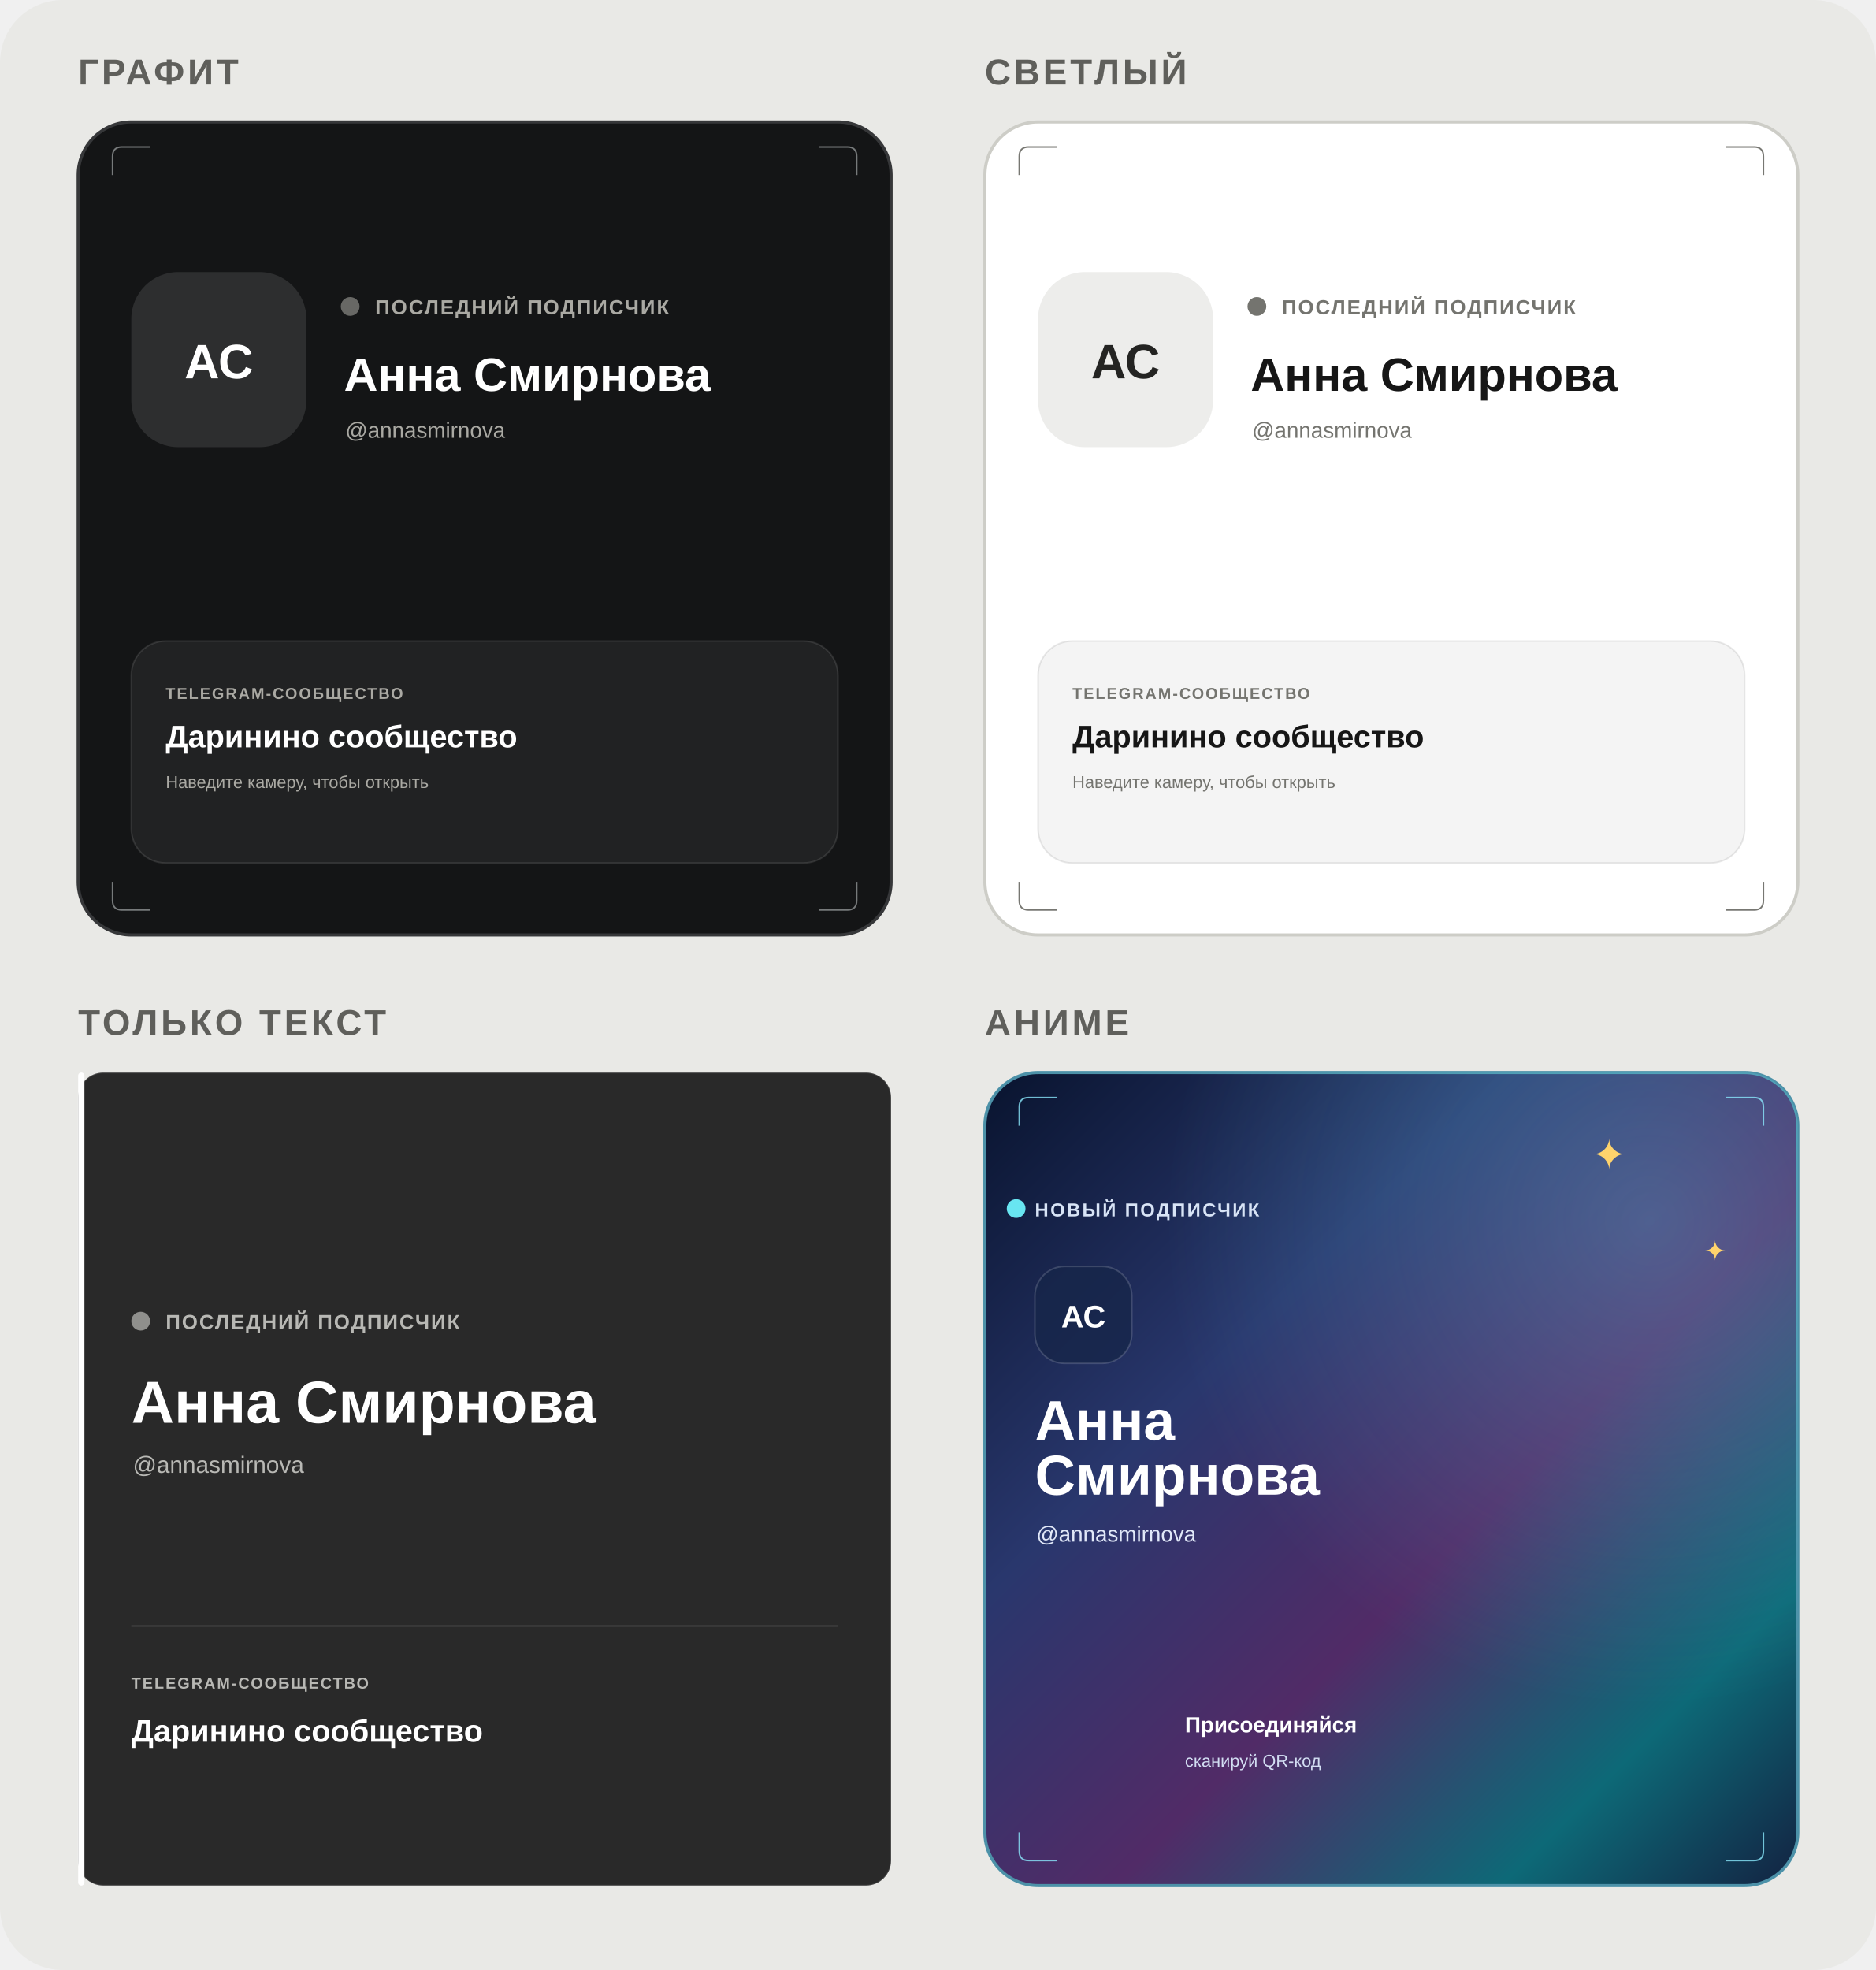
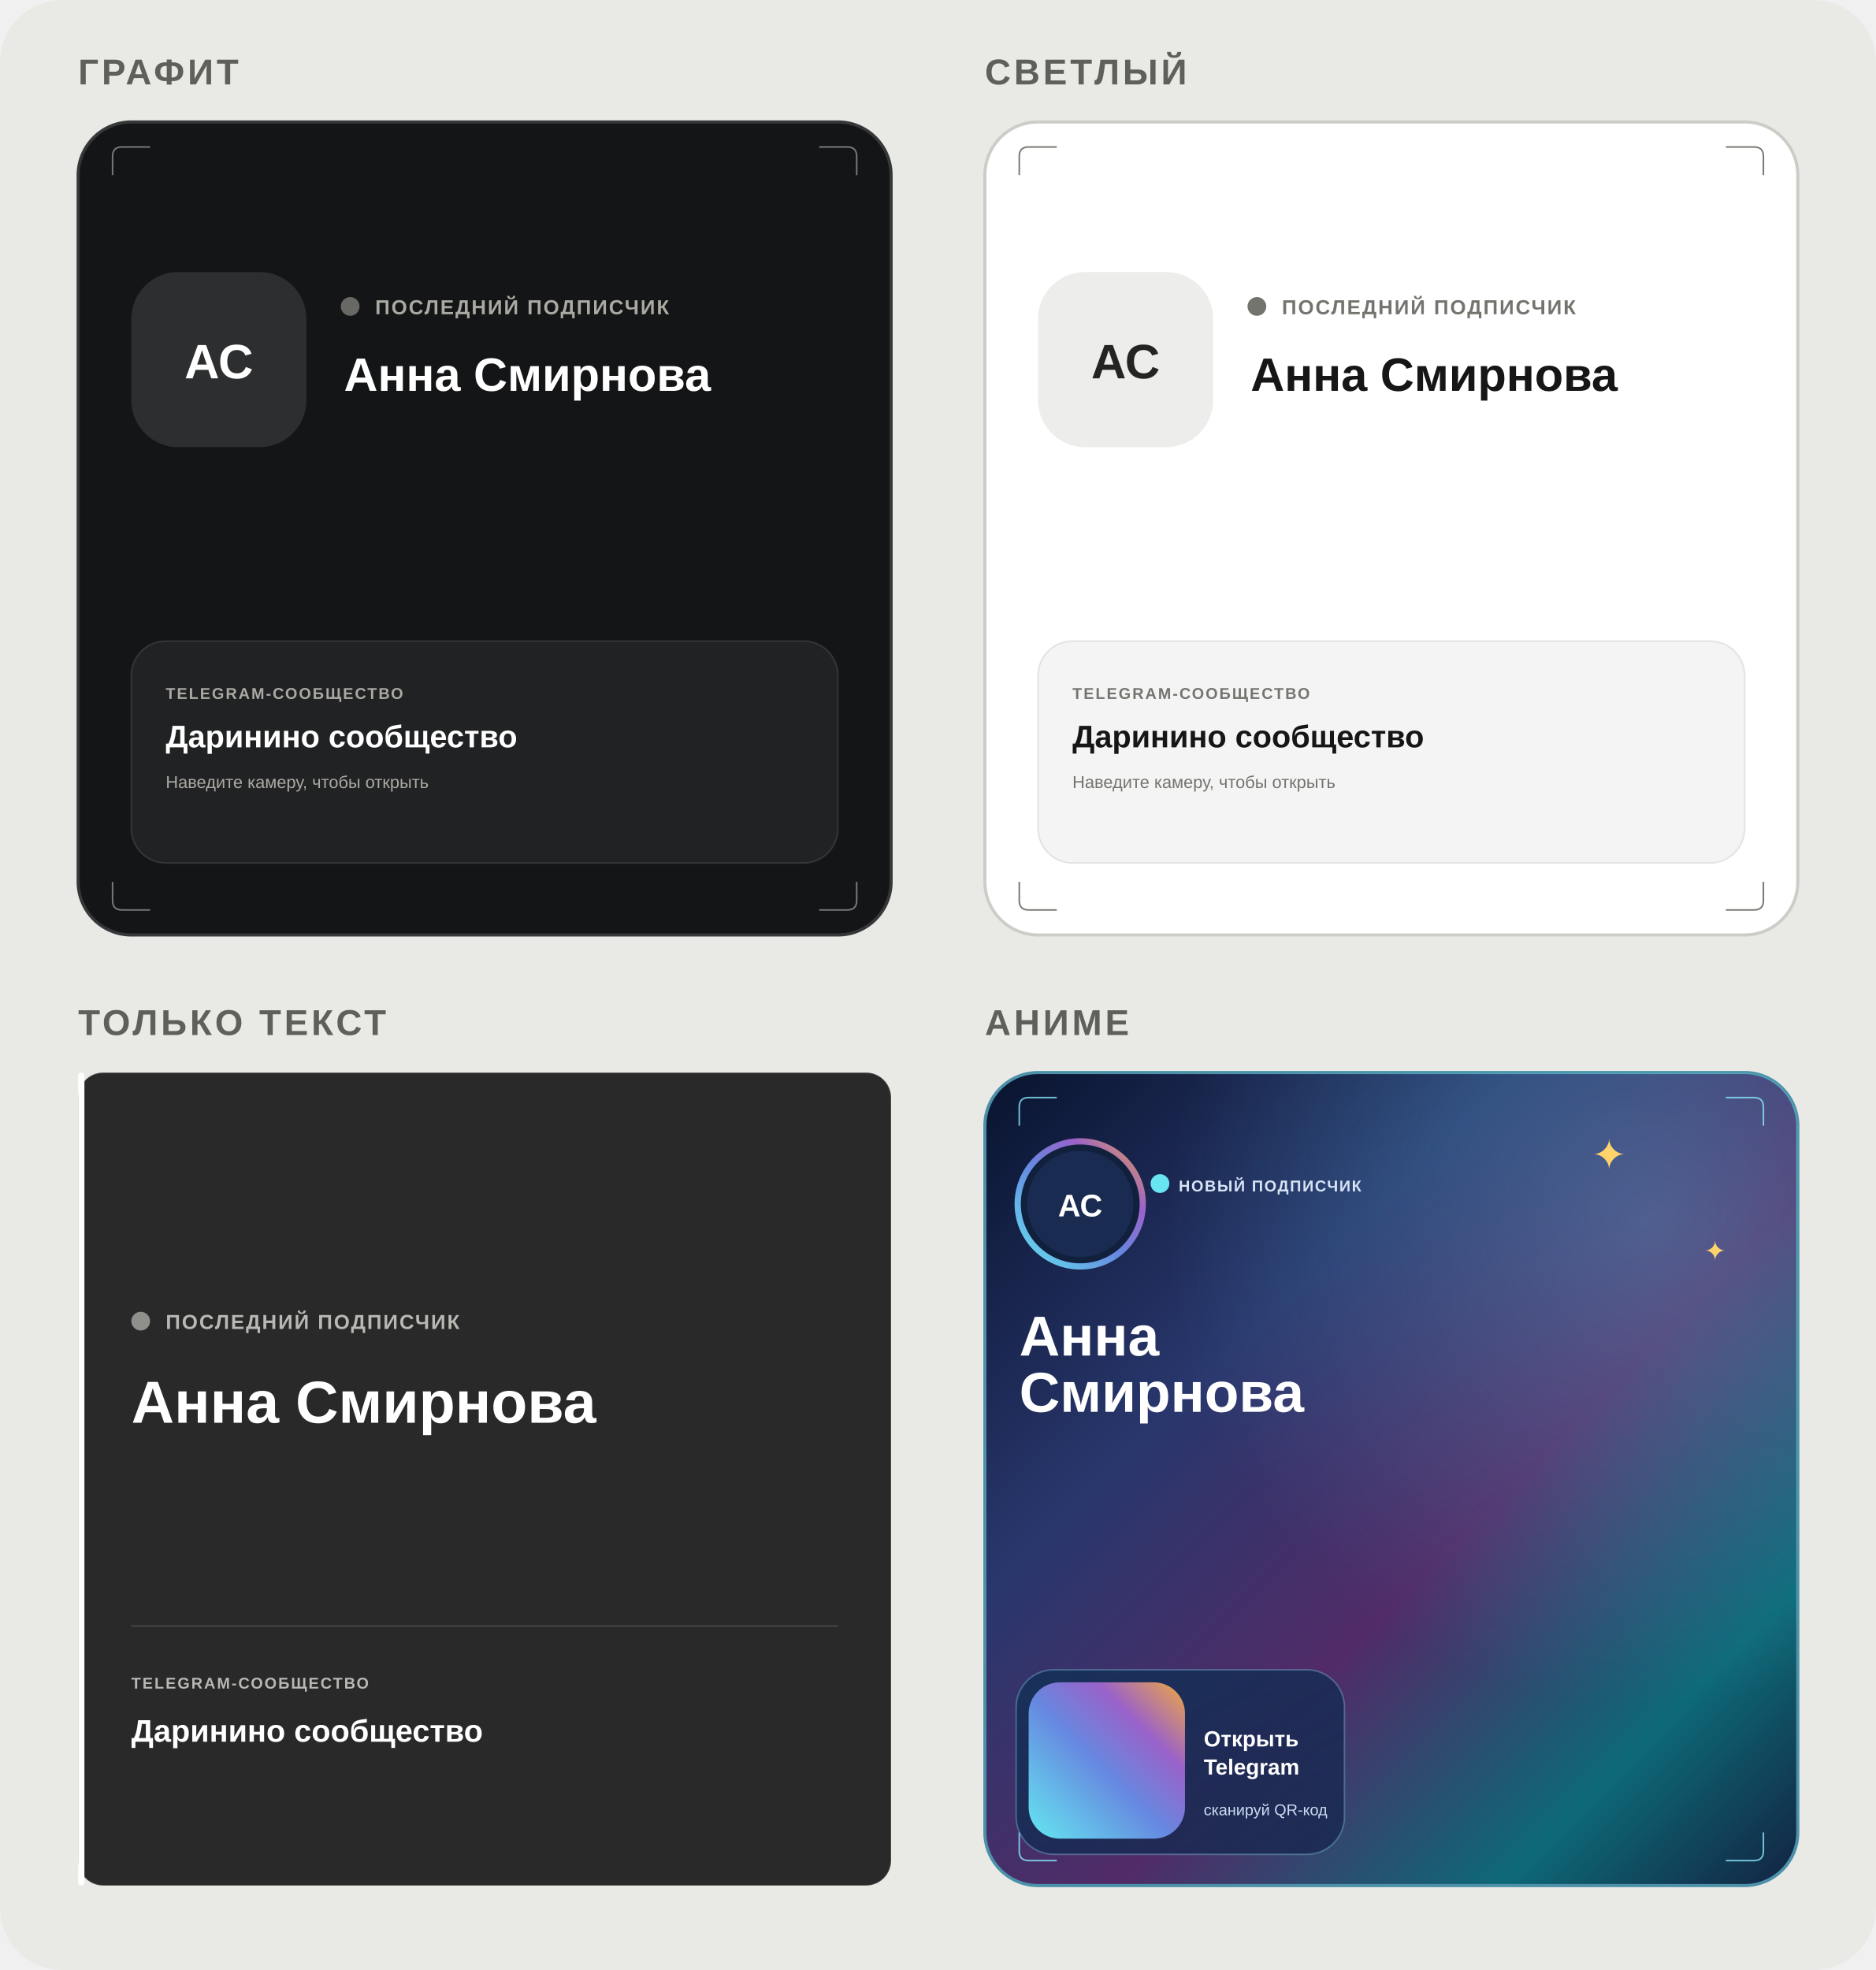
<svg xmlns="http://www.w3.org/2000/svg" width="1200" height="1260" viewBox="0 0 1200 1260">
  <defs>
    <linearGradient id="animeBg" x1="0" y1="0" x2="1" y2="1">
      <stop offset="0" stop-color="#09142f" />
      <stop offset="0.32" stop-color="#29376d" />
      <stop offset="0.58" stop-color="#512b67" />
      <stop offset="0.82" stop-color="#0d6977" />
      <stop offset="1" stop-color="#132342" />
    </linearGradient>
    <radialGradient id="animeGlow" cx="82%" cy="18%" r="60%">
      <stop offset="0" stop-color="#6cebff" stop-opacity="0.26" />
      <stop offset="1" stop-color="#6cebff" stop-opacity="0" />
    </radialGradient>
+     <linearGradient id="avatarRing" x1="0" y1="1" x2="1" y2="0">
+       <stop offset="0" stop-color="#64e8f1" />
+       <stop offset="0.46" stop-color="#6688e0" />
+       <stop offset="0.72" stop-color="#9a62c9" />
+       <stop offset="1" stop-color="#f0a83f" />
+     </linearGradient>
+     <linearGradient id="qrPanel" x1="0" y1="0" x2="1" y2="1">
+       <stop offset="0" stop-color="#17305a" stop-opacity="0.96" />
+       <stop offset="1" stop-color="#1a274e" stop-opacity="0.82" />
+     </linearGradient>
  </defs>
  <rect width="1200" height="1260" rx="40" fill="#e9e9e6" />
  <g font-family="Segoe UI, Arial, sans-serif">
    <text x="50" y="54" fill="#5f5f5b" font-size="23" font-weight="600" letter-spacing="2">ГРАФИТ</text>
    <rect x="50" y="78" width="520" height="520" rx="34" fill="#141516" stroke="#363739" stroke-width="2" />
    <path d="M72 112V100Q72 94 78 94H96M548 112V100Q548 94 542 94H524M72 564V576Q72 582 78 582H96M548 564V576Q548 582 542 582H524" fill="none" stroke="#777a7b" />
    <rect x="84" y="174" width="112" height="112" rx="30" fill="#2d2e2f" />
    <text x="140" y="242" text-anchor="middle" fill="#fff" font-size="31" font-weight="700">АС</text>
    <circle cx="224" cy="196" r="6" fill="#686865" />
    <text x="240" y="201" fill="#aaa9a3" font-size="13" font-weight="600" letter-spacing="1">ПОСЛЕДНИЙ ПОДПИСЧИК</text>
    <text x="220" y="250" fill="#fff" font-size="30" font-weight="650">Анна Смирнова</text>
-     <text x="221" y="280" fill="#aaa9a3" font-size="14">@annasmirnova</text>
    <rect x="84" y="410" width="452" height="142" rx="22" fill="#fff" fill-opacity="0.055" stroke="#fff" stroke-opacity="0.11" />
    <text x="106" y="447" fill="#aaa9a3" font-size="10" font-weight="600" letter-spacing="1">TELEGRAM-СООБЩЕСТВО</text>
    <text x="106" y="478" fill="#fff" font-size="20" font-weight="650">Даринино сообщество</text>
    <text x="106" y="504" fill="#aaa9a3" font-size="11">Наведите камеру, чтобы открыть</text>
    <text x="630" y="54" fill="#5f5f5b" font-size="23" font-weight="600" letter-spacing="2">СВЕТЛЫЙ</text>
    <rect x="630" y="78" width="520" height="520" rx="34" fill="#fff" stroke="#cdcdc7" stroke-width="2" />
    <path d="M652 112V100Q652 94 658 94H676M1128 112V100Q1128 94 1122 94H1104M652 564V576Q652 582 658 582H676M1128 564V576Q1128 582 1122 582H1104" fill="none" stroke="#777772" />
    <rect x="664" y="174" width="112" height="112" rx="30" fill="#ededeb" />
    <text x="720" y="242" text-anchor="middle" fill="#242422" font-size="31" font-weight="700">АС</text>
    <circle cx="804" cy="196" r="6" fill="#74746f" />
    <text x="820" y="201" fill="#74746f" font-size="13" font-weight="600" letter-spacing="1">ПОСЛЕДНИЙ ПОДПИСЧИК</text>
    <text x="800" y="250" fill="#161616" font-size="30" font-weight="650">Анна Смирнова</text>
-     <text x="801" y="280" fill="#74746f" font-size="14">@annasmirnova</text>
    <rect x="664" y="410" width="452" height="142" rx="22" fill="#161616" fill-opacity="0.045" stroke="#161616" stroke-opacity="0.1" />
    <text x="686" y="447" fill="#74746f" font-size="10" font-weight="600" letter-spacing="1">TELEGRAM-СООБЩЕСТВО</text>
    <text x="686" y="478" fill="#161616" font-size="20" font-weight="650">Даринино сообщество</text>
    <text x="686" y="504" fill="#74746f" font-size="11">Наведите камеру, чтобы открыть</text>
    <text x="50" y="662" fill="#5f5f5b" font-size="23" font-weight="600" letter-spacing="2">ТОЛЬКО ТЕКСТ</text>
    <rect x="50" y="686" width="520" height="520" rx="16" fill="#151515" fill-opacity="0.9" stroke="#fff" stroke-opacity="0.14" />
    <rect x="50" y="686" width="4" height="520" rx="2" fill="#fff" />
    <circle cx="90" cy="845" r="6" fill="#8f8f8c" />
    <text x="106" y="850" fill="#b8b8b4" font-size="13" font-weight="600" letter-spacing="1">ПОСЛЕДНИЙ ПОДПИСЧИК</text>
    <text x="84" y="910" fill="#fff" font-size="38" font-weight="650">Анна Смирнова</text>
-     <text x="85" y="942" fill="#b8b8b4" font-size="15">@annasmirnova</text>
    <line x1="84" y1="1040" x2="536" y2="1040" stroke="#fff" stroke-opacity="0.14" />
    <text x="84" y="1080" fill="#b8b8b4" font-size="10" font-weight="600" letter-spacing="1">TELEGRAM-СООБЩЕСТВО</text>
    <text x="84" y="1114" fill="#fff" font-size="20" font-weight="650">Даринино сообщество</text>
    <text x="630" y="662" fill="#5f5f5b" font-size="23" font-weight="600" letter-spacing="2">АНИМЕ</text>
    <rect x="630" y="686" width="520" height="520" rx="34" fill="url(#animeBg)" stroke="#4c91a8" stroke-width="2" />
    <rect x="630" y="686" width="520" height="520" rx="34" fill="url(#animeGlow)" />
    <path d="M652 720V708Q652 702 658 702H676M1128 720V708Q1128 702 1122 702H1104M652 1172V1184Q652 1190 658 1190H676M1128 1172V1184Q1128 1190 1122 1190H1104" fill="none" stroke="#8cecff" stroke-opacity="0.78" />
-     <text x="662" y="778" fill="#d8e4f6" font-size="12" font-weight="650" letter-spacing="1.2">НОВЫЙ ПОДПИСЧИК</text>
-     <circle cx="650" cy="773" r="6" fill="#68e5f1" />
-     <rect x="662" y="810" width="62" height="62" rx="19" fill="#162649" fill-opacity="0.78" stroke="#fff" stroke-opacity="0.16" />
-     <text x="693" y="849" text-anchor="middle" fill="#fff" font-size="20" font-weight="700">АС</text>
-     <text x="662" y="921" fill="#fff" font-size="36" font-weight="720">Анна</text>
-     <text x="662" y="956" fill="#fff" font-size="36" font-weight="720">Смирнова</text>
-     <text x="663" y="986" fill="#e1e8f8" font-size="14">@annasmirnova</text>
+     <circle cx="691" cy="770" r="42" fill="url(#avatarRing)" />
+     <circle cx="691" cy="770" r="36" fill="#192b50" stroke="#10203d" stroke-width="4" />
+     <text x="691" y="778" text-anchor="middle" fill="#fff" font-size="20" font-weight="700">АС</text>
+     <circle cx="742" cy="757" r="6" fill="#68e5f1" />
+     <text x="754" y="762" fill="#d8e4f6" font-size="10" font-weight="650" letter-spacing="0.8">НОВЫЙ ПОДПИСЧИК</text>
+     <text x="652" y="867" fill="#fff" font-size="36" font-weight="720">Анна</text>
+     <text x="652" y="903" fill="#fff" font-size="36" font-weight="720">Смирнова</text>
+     <rect x="650" y="1068" width="210" height="118" rx="24" fill="url(#qrPanel)" stroke="#8febff" stroke-opacity="0.3" />
+     <rect x="658" y="1076" width="100" height="100" rx="20" fill="url(#avatarRing)" />
+     <text x="770" y="1117" fill="#fff" font-size="14" font-weight="700">Открыть</text>
+     <text x="770" y="1135" fill="#fff" font-size="14" font-weight="700">Telegram</text>
+     <text x="770" y="1161" fill="#cbdcf3" font-size="10">сканируй QR-код</text>
    <text x="1018" y="748" fill="#ffd36c" font-size="27">✦</text>
    <text x="1090" y="806" fill="#ffd36c" font-size="17">✦</text>
-     <text x="758" y="1108" fill="#fff" font-size="14" font-weight="700">Присоединяйся</text>
-     <text x="758" y="1130" fill="#d2ddf2" font-size="11">сканируй QR-код</text>
  </g>
</svg>
